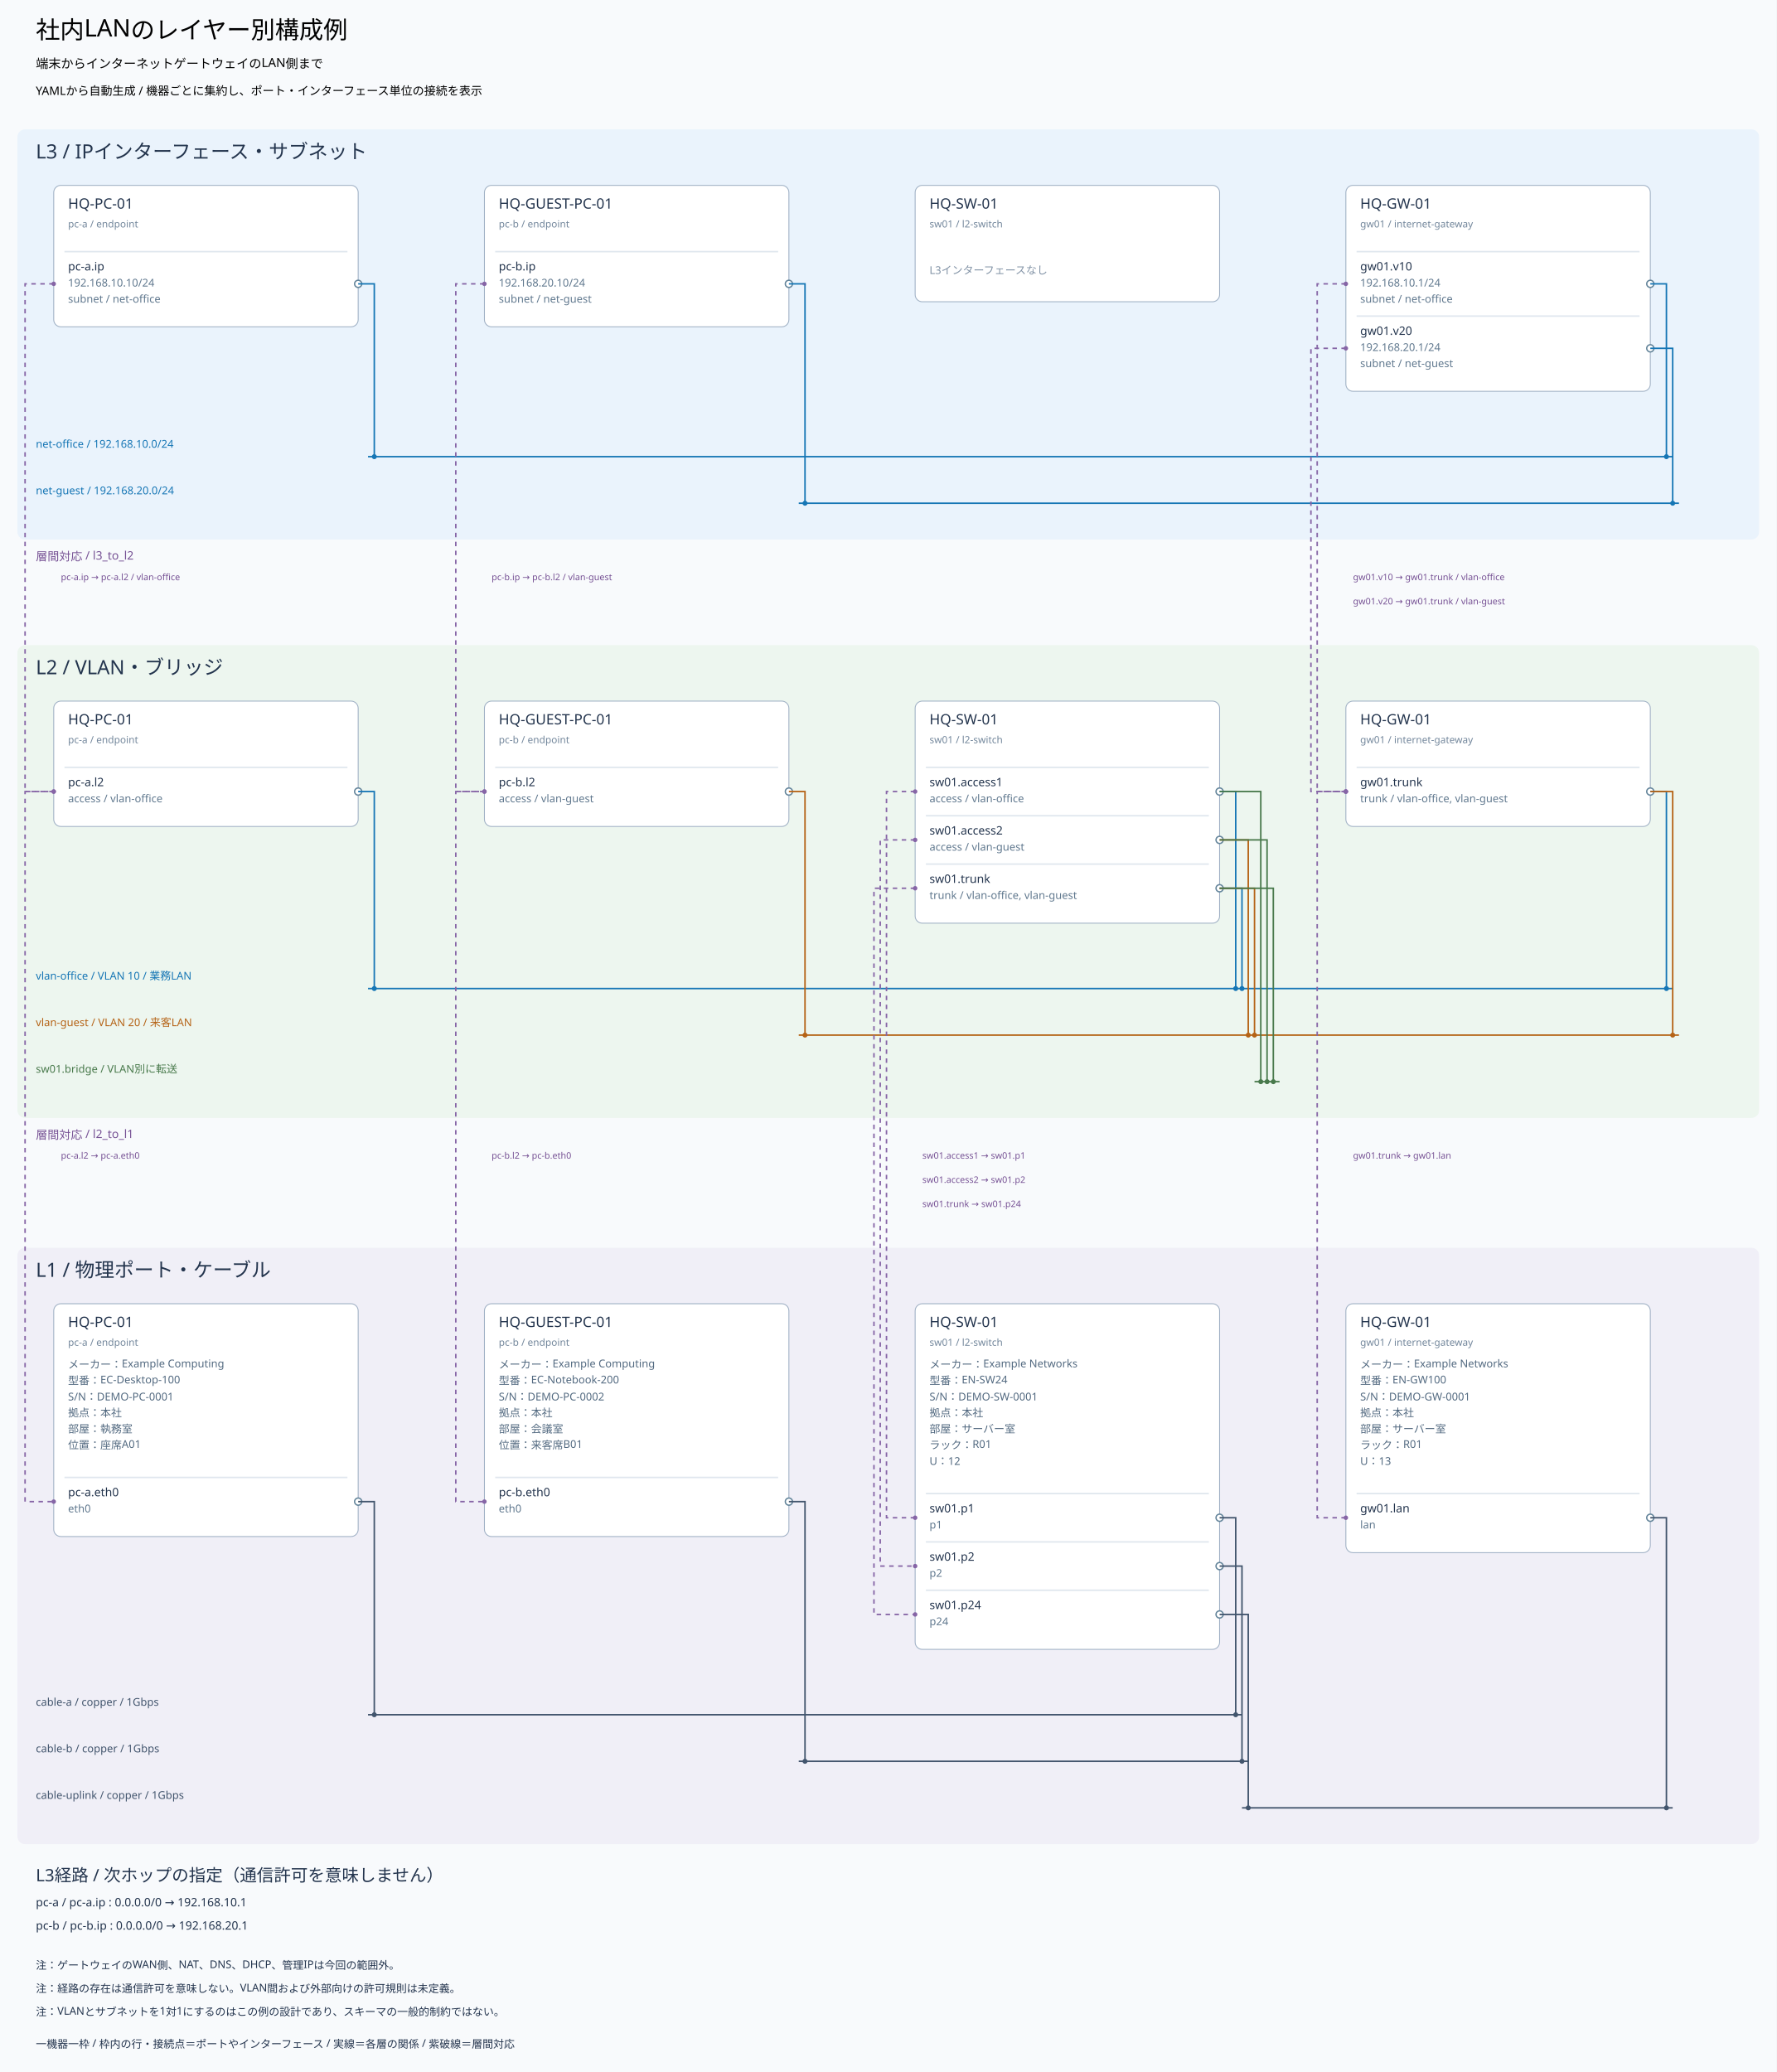
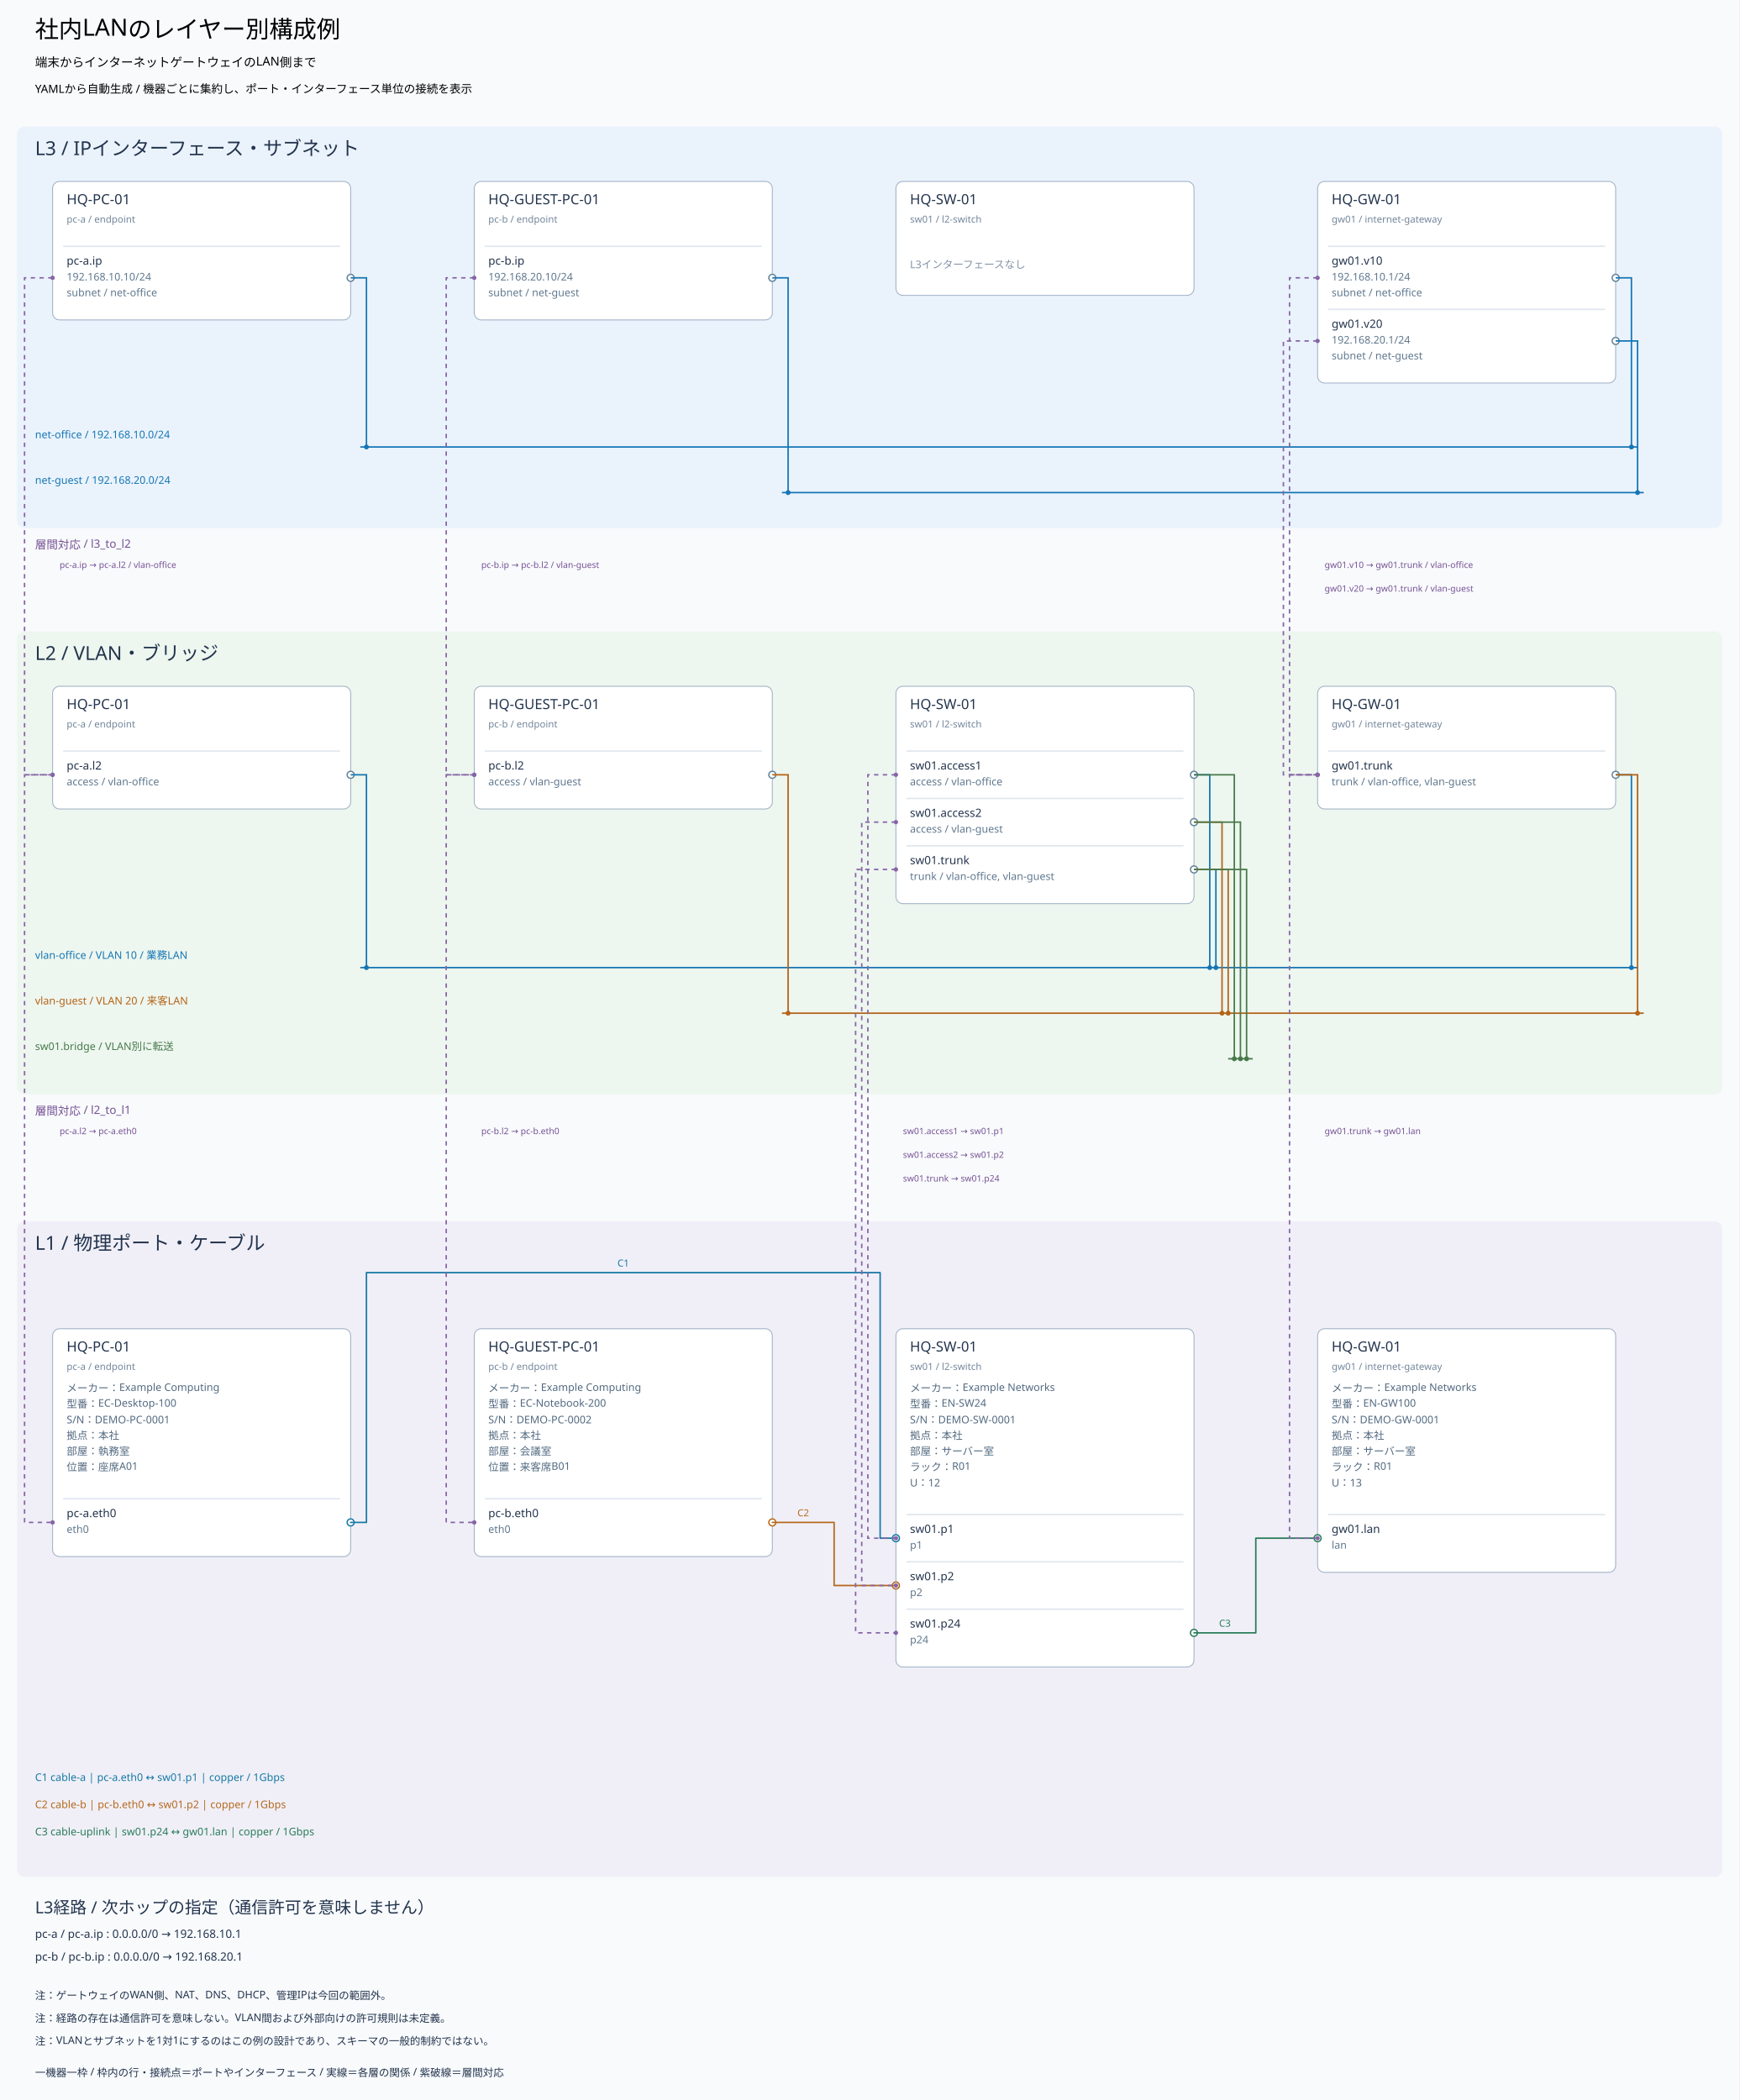
- <svg xmlns="http://www.w3.org/2000/svg" width="1984" height="2314" viewBox="0 0 1984 2314">
-   <style>text{font-family:"Yu Gothic",Meiryo,sans-serif}</style>
+ <svg xmlns="http://www.w3.org/2000/svg" width="1984" height="2396" viewBox="0 0 1984 2396">
+   <style>text{font-family:"Yu Gothic",Meiryo,sans-serif}.physical-cable-group{cursor:crosshair;outline:none}.physical-cable-group:is(:hover,:focus) .physical-cable{stroke-width:3.5}svg:has(.physical-cable-group:is(:hover,:focus)) .physical-cable-group:not(:hover):not(:focus){opacity:.22}</style>
  <rect width="100%" height="100%" fill="#f8fafc" />
  <text x="40" y="43" font-family="Meiryo,sans-serif" font-size="27">社内LANのレイヤー別構成例</text>
  <text x="40" y="76" font-family="Meiryo,sans-serif" font-size="14">端末からインターネットゲートウェイのLAN側まで</text>
  <text x="40" y="106" font-family="Meiryo,sans-serif" font-size="13">YAMLから自動生成 / 機器ごとに集約し、ポート・インターフェース単位の接続を表示</text>
  <g data-layer="l3">
    <rect class="layer-panel" x="20" y="145" width="1944" height="457" rx="8" fill="#eaf3fc" stroke="#eaf3fc" />
    <text x="40" y="177" font-size="22" fill="#23344d">L3 / IPインターフェース・サブネット</text>
    <g class="device-card" data-device="pc-a" data-device-layer="l3" tabindex="0" role="button" aria-label="HQ-PC-01 / L3">
      <rect class="device-frame" x="60" y="207" width="340" height="158" rx="8" fill="white" stroke="#9fb0c4" />
      <text x="76" y="233" font-size="16" fill="#23344d">HQ-PC-01</text>
      <text x="76" y="254" font-size="11" fill="#72869b">pc-a / endpoint</text>
-       <g class="interface-row" data-element-id="pc-a.ip" data-owner="pc-a" data-anchor-y="317.0">
+       <g class="interface-row" data-element-id="pc-a.ip" data-owner="pc-a" data-anchor-y="317.0" data-anchor-x="400">
        <path class="row-separator" d="M72,281 L388,281" fill="none" stroke="#e0e7ee" stroke-width="1.7" />
        <text x="76" y="302" font-size="13" fill="#23344d">pc-a.ip</text>
        <text x="76" y="320" font-size="12" fill="#60788e">192.168.10.10/24</text>
        <text x="76" y="338" font-size="12" fill="#60788e">subnet / net-office</text>
        <circle class="interface-anchor" data-port-id="pc-a.ip" cx="400" cy="317.0" r="4" fill="white" stroke="#63849a" stroke-width="1.5" />
      </g>
    </g>
    <g class="device-card" data-device="pc-b" data-device-layer="l3" tabindex="0" role="button" aria-label="HQ-GUEST-PC-01 / L3">
      <rect class="device-frame" x="541" y="207" width="340" height="158" rx="8" fill="white" stroke="#9fb0c4" />
      <text x="557" y="233" font-size="16" fill="#23344d">HQ-GUEST-PC-01</text>
      <text x="557" y="254" font-size="11" fill="#72869b">pc-b / endpoint</text>
-       <g class="interface-row" data-element-id="pc-b.ip" data-owner="pc-b" data-anchor-y="317.0">
+       <g class="interface-row" data-element-id="pc-b.ip" data-owner="pc-b" data-anchor-y="317.0" data-anchor-x="881">
        <path class="row-separator" d="M553,281 L869,281" fill="none" stroke="#e0e7ee" stroke-width="1.7" />
        <text x="557" y="302" font-size="13" fill="#23344d">pc-b.ip</text>
        <text x="557" y="320" font-size="12" fill="#60788e">192.168.20.10/24</text>
        <text x="557" y="338" font-size="12" fill="#60788e">subnet / net-guest</text>
        <circle class="interface-anchor" data-port-id="pc-b.ip" cx="881" cy="317.0" r="4" fill="white" stroke="#63849a" stroke-width="1.5" />
      </g>
    </g>
    <g class="device-card" data-device="sw01" data-device-layer="l3" tabindex="0" role="button" aria-label="HQ-SW-01 / L3">
      <rect class="device-frame" x="1022" y="207" width="340" height="130" rx="8" fill="white" stroke="#9fb0c4" />
      <text x="1038" y="233" font-size="16" fill="#23344d">HQ-SW-01</text>
      <text x="1038" y="254" font-size="11" fill="#72869b">sw01 / l2-switch</text>
      <text x="1038" y="306" font-size="12" fill="#8192a5">L3インターフェースなし</text>
    </g>
    <g class="device-card" data-device="gw01" data-device-layer="l3" tabindex="0" role="button" aria-label="HQ-GW-01 / L3">
      <rect class="device-frame" x="1503" y="207" width="340" height="230" rx="8" fill="white" stroke="#9fb0c4" />
      <text x="1519" y="233" font-size="16" fill="#23344d">HQ-GW-01</text>
      <text x="1519" y="254" font-size="11" fill="#72869b">gw01 / internet-gateway</text>
-       <g class="interface-row" data-element-id="gw01.v10" data-owner="gw01" data-anchor-y="317.0">
+       <g class="interface-row" data-element-id="gw01.v10" data-owner="gw01" data-anchor-y="317.0" data-anchor-x="1843">
        <path class="row-separator" d="M1515,281 L1831,281" fill="none" stroke="#e0e7ee" stroke-width="1.7" />
        <text x="1519" y="302" font-size="13" fill="#23344d">gw01.v10</text>
        <text x="1519" y="320" font-size="12" fill="#60788e">192.168.10.1/24</text>
        <text x="1519" y="338" font-size="12" fill="#60788e">subnet / net-office</text>
        <circle class="interface-anchor" data-port-id="gw01.v10" cx="1843" cy="317.0" r="4" fill="white" stroke="#63849a" stroke-width="1.5" />
      </g>
-       <g class="interface-row" data-element-id="gw01.v20" data-owner="gw01" data-anchor-y="389.0">
+       <g class="interface-row" data-element-id="gw01.v20" data-owner="gw01" data-anchor-y="389.0" data-anchor-x="1843">
        <path class="row-separator" d="M1515,353 L1831,353" fill="none" stroke="#e0e7ee" stroke-width="1.7" />
        <text x="1519" y="374" font-size="13" fill="#23344d">gw01.v20</text>
        <text x="1519" y="392" font-size="12" fill="#60788e">192.168.20.1/24</text>
        <text x="1519" y="410" font-size="12" fill="#60788e">subnet / net-guest</text>
        <circle class="interface-anchor" data-port-id="gw01.v20" cx="1843" cy="389.0" r="4" fill="white" stroke="#63849a" stroke-width="1.5" />
      </g>
    </g>
    <path class="relation-branch" d="M400,317.0 L418,317.0 L418,510" fill="none" stroke="#1676b5" stroke-width="1.7" data-endpoint="pc-a.ip" />
    <circle cx="418" cy="510" r="2.8" fill="#1676b5" />
    <path class="relation-branch" d="M1843,317.0 L1861,317.0 L1861,510" fill="none" stroke="#1676b5" stroke-width="1.7" data-endpoint="gw01.v10" />
    <circle cx="1861" cy="510" r="2.8" fill="#1676b5" />
    <path class="relation-bus" d="M411,510 L1868,510" fill="none" stroke="#1676b5" stroke-width="1.7" />
    <text x="40" y="500" font-size="12" fill="#1676b5">net-office / 192.168.10.0/24</text>
    <path class="relation-branch" d="M881,317.0 L899,317.0 L899,562" fill="none" stroke="#1676b5" stroke-width="1.7" data-endpoint="pc-b.ip" />
    <circle cx="899" cy="562" r="2.8" fill="#1676b5" />
    <path class="relation-branch" d="M1843,389.0 L1868,389.0 L1868,562" fill="none" stroke="#1676b5" stroke-width="1.7" data-endpoint="gw01.v20" />
    <circle cx="1868" cy="562" r="2.8" fill="#1676b5" />
    <path class="relation-bus" d="M892,562 L1875,562" fill="none" stroke="#1676b5" stroke-width="1.7" />
    <text x="40" y="552" font-size="12" fill="#1676b5">net-guest / 192.168.20.0/24</text>
  </g>
  <g data-layer="l2">
    <rect class="layer-panel" x="20" y="721" width="1944" height="527" rx="8" fill="#edf6ef" stroke="#edf6ef" />
    <text x="40" y="753" font-size="22" fill="#23344d">L2 / VLAN・ブリッジ</text>
    <g class="device-card" data-device="pc-a" data-device-layer="l2" tabindex="0" role="button" aria-label="HQ-PC-01 / L2">
      <rect class="device-frame" x="60" y="783" width="340" height="140" rx="8" fill="white" stroke="#9fb0c4" />
      <text x="76" y="809" font-size="16" fill="#23344d">HQ-PC-01</text>
      <text x="76" y="830" font-size="11" fill="#72869b">pc-a / endpoint</text>
-       <g class="interface-row" data-element-id="pc-a.l2" data-owner="pc-a" data-anchor-y="884.0">
+       <g class="interface-row" data-element-id="pc-a.l2" data-owner="pc-a" data-anchor-y="884.0" data-anchor-x="400">
        <path class="row-separator" d="M72,857 L388,857" fill="none" stroke="#e0e7ee" stroke-width="1.7" />
        <text x="76" y="878" font-size="13" fill="#23344d">pc-a.l2</text>
        <text x="76" y="896" font-size="12" fill="#60788e">access / vlan-office</text>
        <circle class="interface-anchor" data-port-id="pc-a.l2" cx="400" cy="884.0" r="4" fill="white" stroke="#63849a" stroke-width="1.5" />
      </g>
    </g>
    <g class="device-card" data-device="pc-b" data-device-layer="l2" tabindex="0" role="button" aria-label="HQ-GUEST-PC-01 / L2">
      <rect class="device-frame" x="541" y="783" width="340" height="140" rx="8" fill="white" stroke="#9fb0c4" />
      <text x="557" y="809" font-size="16" fill="#23344d">HQ-GUEST-PC-01</text>
      <text x="557" y="830" font-size="11" fill="#72869b">pc-b / endpoint</text>
-       <g class="interface-row" data-element-id="pc-b.l2" data-owner="pc-b" data-anchor-y="884.0">
+       <g class="interface-row" data-element-id="pc-b.l2" data-owner="pc-b" data-anchor-y="884.0" data-anchor-x="881">
        <path class="row-separator" d="M553,857 L869,857" fill="none" stroke="#e0e7ee" stroke-width="1.7" />
        <text x="557" y="878" font-size="13" fill="#23344d">pc-b.l2</text>
        <text x="557" y="896" font-size="12" fill="#60788e">access / vlan-guest</text>
        <circle class="interface-anchor" data-port-id="pc-b.l2" cx="881" cy="884.0" r="4" fill="white" stroke="#63849a" stroke-width="1.5" />
      </g>
    </g>
    <g class="device-card" data-device="sw01" data-device-layer="l2" tabindex="0" role="button" aria-label="HQ-SW-01 / L2">
      <rect class="device-frame" x="1022" y="783" width="340" height="248" rx="8" fill="white" stroke="#9fb0c4" />
      <text x="1038" y="809" font-size="16" fill="#23344d">HQ-SW-01</text>
      <text x="1038" y="830" font-size="11" fill="#72869b">sw01 / l2-switch</text>
-       <g class="interface-row" data-element-id="sw01.access1" data-owner="sw01" data-anchor-y="884.0">
+       <g class="interface-row" data-element-id="sw01.access1" data-owner="sw01" data-anchor-y="884.0" data-anchor-x="1362">
        <path class="row-separator" d="M1034,857 L1350,857" fill="none" stroke="#e0e7ee" stroke-width="1.7" />
        <text x="1038" y="878" font-size="13" fill="#23344d">sw01.access1</text>
        <text x="1038" y="896" font-size="12" fill="#60788e">access / vlan-office</text>
        <circle class="interface-anchor" data-port-id="sw01.access1" cx="1362" cy="884.0" r="4" fill="white" stroke="#63849a" stroke-width="1.5" />
      </g>
-       <g class="interface-row" data-element-id="sw01.access2" data-owner="sw01" data-anchor-y="938.0">
+       <g class="interface-row" data-element-id="sw01.access2" data-owner="sw01" data-anchor-y="938.0" data-anchor-x="1362">
        <path class="row-separator" d="M1034,911 L1350,911" fill="none" stroke="#e0e7ee" stroke-width="1.7" />
        <text x="1038" y="932" font-size="13" fill="#23344d">sw01.access2</text>
        <text x="1038" y="950" font-size="12" fill="#60788e">access / vlan-guest</text>
        <circle class="interface-anchor" data-port-id="sw01.access2" cx="1362" cy="938.0" r="4" fill="white" stroke="#63849a" stroke-width="1.5" />
      </g>
-       <g class="interface-row" data-element-id="sw01.trunk" data-owner="sw01" data-anchor-y="992.0">
+       <g class="interface-row" data-element-id="sw01.trunk" data-owner="sw01" data-anchor-y="992.0" data-anchor-x="1362">
        <path class="row-separator" d="M1034,965 L1350,965" fill="none" stroke="#e0e7ee" stroke-width="1.7" />
        <text x="1038" y="986" font-size="13" fill="#23344d">sw01.trunk</text>
        <text x="1038" y="1004" font-size="12" fill="#60788e">trunk / vlan-office, vlan-guest</text>
        <circle class="interface-anchor" data-port-id="sw01.trunk" cx="1362" cy="992.0" r="4" fill="white" stroke="#63849a" stroke-width="1.5" />
      </g>
    </g>
    <g class="device-card" data-device="gw01" data-device-layer="l2" tabindex="0" role="button" aria-label="HQ-GW-01 / L2">
      <rect class="device-frame" x="1503" y="783" width="340" height="140" rx="8" fill="white" stroke="#9fb0c4" />
      <text x="1519" y="809" font-size="16" fill="#23344d">HQ-GW-01</text>
      <text x="1519" y="830" font-size="11" fill="#72869b">gw01 / internet-gateway</text>
-       <g class="interface-row" data-element-id="gw01.trunk" data-owner="gw01" data-anchor-y="884.0">
+       <g class="interface-row" data-element-id="gw01.trunk" data-owner="gw01" data-anchor-y="884.0" data-anchor-x="1843">
        <path class="row-separator" d="M1515,857 L1831,857" fill="none" stroke="#e0e7ee" stroke-width="1.7" />
        <text x="1519" y="878" font-size="13" fill="#23344d">gw01.trunk</text>
        <text x="1519" y="896" font-size="12" fill="#60788e">trunk / vlan-office, vlan-guest</text>
        <circle class="interface-anchor" data-port-id="gw01.trunk" cx="1843" cy="884.0" r="4" fill="white" stroke="#63849a" stroke-width="1.5" />
      </g>
    </g>
    <path class="relation-branch" d="M400,884.0 L418,884.0 L418,1104" fill="none" stroke="#1676b5" stroke-width="1.7" data-endpoint="pc-a.l2" />
    <circle cx="418" cy="1104" r="2.8" fill="#1676b5" />
    <path class="relation-branch" d="M1362,884.0 L1380,884.0 L1380,1104" fill="none" stroke="#1676b5" stroke-width="1.7" data-endpoint="sw01.access1" />
    <circle cx="1380" cy="1104" r="2.8" fill="#1676b5" />
    <path class="relation-branch" d="M1362,992.0 L1387,992.0 L1387,1104" fill="none" stroke="#1676b5" stroke-width="1.7" data-endpoint="sw01.trunk" />
    <circle cx="1387" cy="1104" r="2.8" fill="#1676b5" />
    <path class="relation-branch" d="M1843,884.0 L1861,884.0 L1861,1104" fill="none" stroke="#1676b5" stroke-width="1.7" data-endpoint="gw01.trunk" />
    <circle cx="1861" cy="1104" r="2.8" fill="#1676b5" />
    <path class="relation-bus" d="M411,1104 L1868,1104" fill="none" stroke="#1676b5" stroke-width="1.7" />
    <text x="40" y="1094" font-size="12" fill="#1676b5">vlan-office / VLAN 10 / 業務LAN</text>
    <path class="relation-branch" d="M881,884.0 L899,884.0 L899,1156" fill="none" stroke="#b56316" stroke-width="1.7" data-endpoint="pc-b.l2" />
    <circle cx="899" cy="1156" r="2.8" fill="#b56316" />
    <path class="relation-branch" d="M1362,938.0 L1394,938.0 L1394,1156" fill="none" stroke="#b56316" stroke-width="1.7" data-endpoint="sw01.access2" />
    <circle cx="1394" cy="1156" r="2.8" fill="#b56316" />
    <path class="relation-branch" d="M1362,992.0 L1401,992.0 L1401,1156" fill="none" stroke="#b56316" stroke-width="1.7" data-endpoint="sw01.trunk" />
    <circle cx="1401" cy="1156" r="2.8" fill="#b56316" />
    <path class="relation-branch" d="M1843,884.0 L1868,884.0 L1868,1156" fill="none" stroke="#b56316" stroke-width="1.7" data-endpoint="gw01.trunk" />
    <circle cx="1868" cy="1156" r="2.8" fill="#b56316" />
    <path class="relation-bus" d="M892,1156 L1875,1156" fill="none" stroke="#b56316" stroke-width="1.7" />
    <text x="40" y="1146" font-size="12" fill="#b56316">vlan-guest / VLAN 20 / 来客LAN</text>
    <path class="relation-branch" d="M1362,884.0 L1408,884.0 L1408,1208" fill="none" stroke="#48794b" stroke-width="1.7" data-endpoint="sw01.access1" />
    <circle cx="1408" cy="1208" r="2.8" fill="#48794b" />
    <path class="relation-branch" d="M1362,938.0 L1415,938.0 L1415,1208" fill="none" stroke="#48794b" stroke-width="1.7" data-endpoint="sw01.access2" />
    <circle cx="1415" cy="1208" r="2.8" fill="#48794b" />
    <path class="relation-branch" d="M1362,992.0 L1422,992.0 L1422,1208" fill="none" stroke="#48794b" stroke-width="1.7" data-endpoint="sw01.trunk" />
    <circle cx="1422" cy="1208" r="2.8" fill="#48794b" />
    <path class="relation-bus" d="M1401,1208 L1429,1208" fill="none" stroke="#48794b" stroke-width="1.7" />
    <text x="40" y="1198" font-size="12" fill="#48794b">sw01.bridge / VLAN別に転送</text>
  </g>
  <g data-layer="l1">
-     <rect class="layer-panel" x="20" y="1394" width="1944" height="665" rx="8" fill="#f0eff7" stroke="#f0eff7" />
+     <rect class="layer-panel" x="20" y="1394" width="1944" height="747" rx="8" fill="#f0eff7" stroke="#f0eff7" />
    <text x="40" y="1426" font-size="22" fill="#23344d">L1 / 物理ポート・ケーブル</text>
    <g class="device-card" data-device="pc-a" data-device-layer="l1" tabindex="0" role="button" aria-label="HQ-PC-01 / L1">
-       <rect class="device-frame" x="60" y="1456" width="340" height="260" rx="8" fill="white" stroke="#9fb0c4" />
-       <text x="76" y="1482" font-size="16" fill="#23344d">HQ-PC-01</text>
-       <text x="76" y="1503" font-size="11" fill="#72869b">pc-a / endpoint</text>
-       <text x="76" y="1528" font-size="12" fill="#526980">メーカー：Example Computing</text>
-       <text x="76" y="1546" font-size="12" fill="#526980">型番：EC-Desktop-100</text>
-       <text x="76" y="1564" font-size="12" fill="#526980">S/N：DEMO-PC-0001</text>
-       <text x="76" y="1582" font-size="12" fill="#526980">拠点：本社</text>
-       <text x="76" y="1600" font-size="12" fill="#526980">部屋：執務室</text>
-       <text x="76" y="1618" font-size="12" fill="#526980">位置：座席A01</text>
-       <g class="interface-row" data-element-id="pc-a.eth0" data-owner="pc-a" data-anchor-y="1677.0">
-         <path class="row-separator" d="M72,1650 L388,1650" fill="none" stroke="#e0e7ee" stroke-width="1.7" />
-         <text x="76" y="1671" font-size="13" fill="#23344d">pc-a.eth0</text>
-         <text x="76" y="1689" font-size="12" fill="#60788e">eth0</text>
-         <circle class="interface-anchor" data-port-id="pc-a.eth0" cx="400" cy="1677.0" r="4" fill="white" stroke="#63849a" stroke-width="1.5" />
+       <rect class="device-frame" x="60" y="1516" width="340" height="260" rx="8" fill="white" stroke="#9fb0c4" />
+       <text x="76" y="1542" font-size="16" fill="#23344d">HQ-PC-01</text>
+       <text x="76" y="1563" font-size="11" fill="#72869b">pc-a / endpoint</text>
+       <text x="76" y="1588" font-size="12" fill="#526980">メーカー：Example Computing</text>
+       <text x="76" y="1606" font-size="12" fill="#526980">型番：EC-Desktop-100</text>
+       <text x="76" y="1624" font-size="12" fill="#526980">S/N：DEMO-PC-0001</text>
+       <text x="76" y="1642" font-size="12" fill="#526980">拠点：本社</text>
+       <text x="76" y="1660" font-size="12" fill="#526980">部屋：執務室</text>
+       <text x="76" y="1678" font-size="12" fill="#526980">位置：座席A01</text>
+       <g class="interface-row" data-element-id="pc-a.eth0" data-owner="pc-a" data-anchor-y="1737.0" data-anchor-x="400">
+         <path class="row-separator" d="M72,1710 L388,1710" fill="none" stroke="#e0e7ee" stroke-width="1.7" />
+         <text x="76" y="1731" font-size="13" fill="#23344d">pc-a.eth0</text>
+         <text x="76" y="1749" font-size="12" fill="#60788e">eth0</text>
+         <circle class="interface-anchor" data-port-id="pc-a.eth0" cx="400" cy="1737.0" r="4" fill="white" stroke="#1779a5" stroke-width="1.5" />
      </g>
    </g>
    <g class="device-card" data-device="pc-b" data-device-layer="l1" tabindex="0" role="button" aria-label="HQ-GUEST-PC-01 / L1">
-       <rect class="device-frame" x="541" y="1456" width="340" height="260" rx="8" fill="white" stroke="#9fb0c4" />
-       <text x="557" y="1482" font-size="16" fill="#23344d">HQ-GUEST-PC-01</text>
-       <text x="557" y="1503" font-size="11" fill="#72869b">pc-b / endpoint</text>
-       <text x="557" y="1528" font-size="12" fill="#526980">メーカー：Example Computing</text>
-       <text x="557" y="1546" font-size="12" fill="#526980">型番：EC-Notebook-200</text>
-       <text x="557" y="1564" font-size="12" fill="#526980">S/N：DEMO-PC-0002</text>
-       <text x="557" y="1582" font-size="12" fill="#526980">拠点：本社</text>
-       <text x="557" y="1600" font-size="12" fill="#526980">部屋：会議室</text>
-       <text x="557" y="1618" font-size="12" fill="#526980">位置：来客席B01</text>
-       <g class="interface-row" data-element-id="pc-b.eth0" data-owner="pc-b" data-anchor-y="1677.0">
-         <path class="row-separator" d="M553,1650 L869,1650" fill="none" stroke="#e0e7ee" stroke-width="1.7" />
-         <text x="557" y="1671" font-size="13" fill="#23344d">pc-b.eth0</text>
-         <text x="557" y="1689" font-size="12" fill="#60788e">eth0</text>
-         <circle class="interface-anchor" data-port-id="pc-b.eth0" cx="881" cy="1677.0" r="4" fill="white" stroke="#63849a" stroke-width="1.5" />
+       <rect class="device-frame" x="541" y="1516" width="340" height="260" rx="8" fill="white" stroke="#9fb0c4" />
+       <text x="557" y="1542" font-size="16" fill="#23344d">HQ-GUEST-PC-01</text>
+       <text x="557" y="1563" font-size="11" fill="#72869b">pc-b / endpoint</text>
+       <text x="557" y="1588" font-size="12" fill="#526980">メーカー：Example Computing</text>
+       <text x="557" y="1606" font-size="12" fill="#526980">型番：EC-Notebook-200</text>
+       <text x="557" y="1624" font-size="12" fill="#526980">S/N：DEMO-PC-0002</text>
+       <text x="557" y="1642" font-size="12" fill="#526980">拠点：本社</text>
+       <text x="557" y="1660" font-size="12" fill="#526980">部屋：会議室</text>
+       <text x="557" y="1678" font-size="12" fill="#526980">位置：来客席B01</text>
+       <g class="interface-row" data-element-id="pc-b.eth0" data-owner="pc-b" data-anchor-y="1737.0" data-anchor-x="881">
+         <path class="row-separator" d="M553,1710 L869,1710" fill="none" stroke="#e0e7ee" stroke-width="1.7" />
+         <text x="557" y="1731" font-size="13" fill="#23344d">pc-b.eth0</text>
+         <text x="557" y="1749" font-size="12" fill="#60788e">eth0</text>
+         <circle class="interface-anchor" data-port-id="pc-b.eth0" cx="881" cy="1737.0" r="4" fill="white" stroke="#b5681c" stroke-width="1.5" />
      </g>
    </g>
    <g class="device-card" data-device="sw01" data-device-layer="l1" tabindex="0" role="button" aria-label="HQ-SW-01 / L1">
-       <rect class="device-frame" x="1022" y="1456" width="340" height="386" rx="8" fill="white" stroke="#9fb0c4" />
-       <text x="1038" y="1482" font-size="16" fill="#23344d">HQ-SW-01</text>
-       <text x="1038" y="1503" font-size="11" fill="#72869b">sw01 / l2-switch</text>
-       <text x="1038" y="1528" font-size="12" fill="#526980">メーカー：Example Networks</text>
-       <text x="1038" y="1546" font-size="12" fill="#526980">型番：EN-SW24</text>
-       <text x="1038" y="1564" font-size="12" fill="#526980">S/N：DEMO-SW-0001</text>
-       <text x="1038" y="1582" font-size="12" fill="#526980">拠点：本社</text>
-       <text x="1038" y="1600" font-size="12" fill="#526980">部屋：サーバー室</text>
-       <text x="1038" y="1618" font-size="12" fill="#526980">ラック：R01</text>
-       <text x="1038" y="1636" font-size="12" fill="#526980">U：12</text>
-       <g class="interface-row" data-element-id="sw01.p1" data-owner="sw01" data-anchor-y="1695.0">
-         <path class="row-separator" d="M1034,1668 L1350,1668" fill="none" stroke="#e0e7ee" stroke-width="1.7" />
-         <text x="1038" y="1689" font-size="13" fill="#23344d">sw01.p1</text>
-         <text x="1038" y="1707" font-size="12" fill="#60788e">p1</text>
-         <circle class="interface-anchor" data-port-id="sw01.p1" cx="1362" cy="1695.0" r="4" fill="white" stroke="#63849a" stroke-width="1.5" />
-       </g>
-       <g class="interface-row" data-element-id="sw01.p2" data-owner="sw01" data-anchor-y="1749.0">
-         <path class="row-separator" d="M1034,1722 L1350,1722" fill="none" stroke="#e0e7ee" stroke-width="1.7" />
-         <text x="1038" y="1743" font-size="13" fill="#23344d">sw01.p2</text>
-         <text x="1038" y="1761" font-size="12" fill="#60788e">p2</text>
-         <circle class="interface-anchor" data-port-id="sw01.p2" cx="1362" cy="1749.0" r="4" fill="white" stroke="#63849a" stroke-width="1.5" />
-       </g>
-       <g class="interface-row" data-element-id="sw01.p24" data-owner="sw01" data-anchor-y="1803.0">
-         <path class="row-separator" d="M1034,1776 L1350,1776" fill="none" stroke="#e0e7ee" stroke-width="1.7" />
-         <text x="1038" y="1797" font-size="13" fill="#23344d">sw01.p24</text>
-         <text x="1038" y="1815" font-size="12" fill="#60788e">p24</text>
-         <circle class="interface-anchor" data-port-id="sw01.p24" cx="1362" cy="1803.0" r="4" fill="white" stroke="#63849a" stroke-width="1.5" />
+       <rect class="device-frame" x="1022" y="1516" width="340" height="386" rx="8" fill="white" stroke="#9fb0c4" />
+       <text x="1038" y="1542" font-size="16" fill="#23344d">HQ-SW-01</text>
+       <text x="1038" y="1563" font-size="11" fill="#72869b">sw01 / l2-switch</text>
+       <text x="1038" y="1588" font-size="12" fill="#526980">メーカー：Example Networks</text>
+       <text x="1038" y="1606" font-size="12" fill="#526980">型番：EN-SW24</text>
+       <text x="1038" y="1624" font-size="12" fill="#526980">S/N：DEMO-SW-0001</text>
+       <text x="1038" y="1642" font-size="12" fill="#526980">拠点：本社</text>
+       <text x="1038" y="1660" font-size="12" fill="#526980">部屋：サーバー室</text>
+       <text x="1038" y="1678" font-size="12" fill="#526980">ラック：R01</text>
+       <text x="1038" y="1696" font-size="12" fill="#526980">U：12</text>
+       <g class="interface-row" data-element-id="sw01.p1" data-owner="sw01" data-anchor-y="1755.0" data-anchor-x="1022">
+         <path class="row-separator" d="M1034,1728 L1350,1728" fill="none" stroke="#e0e7ee" stroke-width="1.7" />
+         <text x="1038" y="1749" font-size="13" fill="#23344d">sw01.p1</text>
+         <text x="1038" y="1767" font-size="12" fill="#60788e">p1</text>
+         <circle class="interface-anchor" data-port-id="sw01.p1" cx="1022" cy="1755.0" r="4" fill="white" stroke="#1779a5" stroke-width="1.5" />
+       </g>
+       <g class="interface-row" data-element-id="sw01.p2" data-owner="sw01" data-anchor-y="1809.0" data-anchor-x="1022">
+         <path class="row-separator" d="M1034,1782 L1350,1782" fill="none" stroke="#e0e7ee" stroke-width="1.7" />
+         <text x="1038" y="1803" font-size="13" fill="#23344d">sw01.p2</text>
+         <text x="1038" y="1821" font-size="12" fill="#60788e">p2</text>
+         <circle class="interface-anchor" data-port-id="sw01.p2" cx="1022" cy="1809.0" r="4" fill="white" stroke="#b5681c" stroke-width="1.5" />
+       </g>
+       <g class="interface-row" data-element-id="sw01.p24" data-owner="sw01" data-anchor-y="1863.0" data-anchor-x="1362">
+         <path class="row-separator" d="M1034,1836 L1350,1836" fill="none" stroke="#e0e7ee" stroke-width="1.7" />
+         <text x="1038" y="1857" font-size="13" fill="#23344d">sw01.p24</text>
+         <text x="1038" y="1875" font-size="12" fill="#60788e">p24</text>
+         <circle class="interface-anchor" data-port-id="sw01.p24" cx="1362" cy="1863.0" r="4" fill="white" stroke="#287c58" stroke-width="1.5" />
      </g>
    </g>
    <g class="device-card" data-device="gw01" data-device-layer="l1" tabindex="0" role="button" aria-label="HQ-GW-01 / L1">
-       <rect class="device-frame" x="1503" y="1456" width="340" height="278" rx="8" fill="white" stroke="#9fb0c4" />
-       <text x="1519" y="1482" font-size="16" fill="#23344d">HQ-GW-01</text>
-       <text x="1519" y="1503" font-size="11" fill="#72869b">gw01 / internet-gateway</text>
-       <text x="1519" y="1528" font-size="12" fill="#526980">メーカー：Example Networks</text>
-       <text x="1519" y="1546" font-size="12" fill="#526980">型番：EN-GW100</text>
-       <text x="1519" y="1564" font-size="12" fill="#526980">S/N：DEMO-GW-0001</text>
-       <text x="1519" y="1582" font-size="12" fill="#526980">拠点：本社</text>
-       <text x="1519" y="1600" font-size="12" fill="#526980">部屋：サーバー室</text>
-       <text x="1519" y="1618" font-size="12" fill="#526980">ラック：R01</text>
-       <text x="1519" y="1636" font-size="12" fill="#526980">U：13</text>
-       <g class="interface-row" data-element-id="gw01.lan" data-owner="gw01" data-anchor-y="1695.0">
-         <path class="row-separator" d="M1515,1668 L1831,1668" fill="none" stroke="#e0e7ee" stroke-width="1.7" />
-         <text x="1519" y="1689" font-size="13" fill="#23344d">gw01.lan</text>
-         <text x="1519" y="1707" font-size="12" fill="#60788e">lan</text>
-         <circle class="interface-anchor" data-port-id="gw01.lan" cx="1843" cy="1695.0" r="4" fill="white" stroke="#63849a" stroke-width="1.5" />
-       </g>
-     </g>
-     <path class="relation-branch" d="M400,1677.0 L418,1677.0 L418,1915" fill="none" stroke="#42556d" stroke-width="1.7" data-endpoint="pc-a.eth0" />
-     <circle cx="418" cy="1915" r="2.8" fill="#42556d" />
-     <path class="relation-branch" d="M1362,1695.0 L1380,1695.0 L1380,1915" fill="none" stroke="#42556d" stroke-width="1.7" data-endpoint="sw01.p1" />
-     <circle cx="1380" cy="1915" r="2.8" fill="#42556d" />
-     <path class="relation-bus" d="M411,1915 L1387,1915" fill="none" stroke="#42556d" stroke-width="1.7" />
-     <text x="40" y="1905" font-size="12" fill="#42556d">cable-a / copper / 1Gbps</text>
-     <path class="relation-branch" d="M881,1677.0 L899,1677.0 L899,1967" fill="none" stroke="#42556d" stroke-width="1.7" data-endpoint="pc-b.eth0" />
-     <circle cx="899" cy="1967" r="2.8" fill="#42556d" />
-     <path class="relation-branch" d="M1362,1749.0 L1387,1749.0 L1387,1967" fill="none" stroke="#42556d" stroke-width="1.7" data-endpoint="sw01.p2" />
-     <circle cx="1387" cy="1967" r="2.8" fill="#42556d" />
-     <path class="relation-bus" d="M892,1967 L1394,1967" fill="none" stroke="#42556d" stroke-width="1.7" />
-     <text x="40" y="1957" font-size="12" fill="#42556d">cable-b / copper / 1Gbps</text>
-     <path class="relation-branch" d="M1362,1803.0 L1394,1803.0 L1394,2019" fill="none" stroke="#42556d" stroke-width="1.7" data-endpoint="sw01.p24" />
-     <circle cx="1394" cy="2019" r="2.8" fill="#42556d" />
-     <path class="relation-branch" d="M1843,1695.0 L1861,1695.0 L1861,2019" fill="none" stroke="#42556d" stroke-width="1.7" data-endpoint="gw01.lan" />
-     <circle cx="1861" cy="2019" r="2.8" fill="#42556d" />
-     <path class="relation-bus" d="M1387,2019 L1868,2019" fill="none" stroke="#42556d" stroke-width="1.7" />
-     <text x="40" y="2009" font-size="12" fill="#42556d">cable-uplink / copper / 1Gbps</text>
+       <rect class="device-frame" x="1503" y="1516" width="340" height="278" rx="8" fill="white" stroke="#9fb0c4" />
+       <text x="1519" y="1542" font-size="16" fill="#23344d">HQ-GW-01</text>
+       <text x="1519" y="1563" font-size="11" fill="#72869b">gw01 / internet-gateway</text>
+       <text x="1519" y="1588" font-size="12" fill="#526980">メーカー：Example Networks</text>
+       <text x="1519" y="1606" font-size="12" fill="#526980">型番：EN-GW100</text>
+       <text x="1519" y="1624" font-size="12" fill="#526980">S/N：DEMO-GW-0001</text>
+       <text x="1519" y="1642" font-size="12" fill="#526980">拠点：本社</text>
+       <text x="1519" y="1660" font-size="12" fill="#526980">部屋：サーバー室</text>
+       <text x="1519" y="1678" font-size="12" fill="#526980">ラック：R01</text>
+       <text x="1519" y="1696" font-size="12" fill="#526980">U：13</text>
+       <g class="interface-row" data-element-id="gw01.lan" data-owner="gw01" data-anchor-y="1755.0" data-anchor-x="1503">
+         <path class="row-separator" d="M1515,1728 L1831,1728" fill="none" stroke="#e0e7ee" stroke-width="1.7" />
+         <text x="1519" y="1749" font-size="13" fill="#23344d">gw01.lan</text>
+         <text x="1519" y="1767" font-size="12" fill="#60788e">lan</text>
+         <circle class="interface-anchor" data-port-id="gw01.lan" cx="1503" cy="1755.0" r="4" fill="white" stroke="#287c58" stroke-width="1.5" />
+       </g>
+     </g>
+     <g class="physical-cable-group" data-cable-id="cable-a" tabindex="0" role="img" aria-label="cable-a / pc-a.eth0 ↔ sw01.p1 / copper / 1Gbps">
+       <path class="physical-cable" d="M400,1737.0 L418,1737.0 L418,1452 L1004,1452 L1004,1755.0 L1022,1755.0" fill="none" stroke="#1779a5" stroke-width="1.7" data-from="pc-a.eth0" data-to="sw01.p1" stroke-linecap="round" stroke-linejoin="round" />
+       <text class="cable-number" x="711.0" y="1445" text-anchor="middle" font-size="11" fill="#1779a5" paint-order="stroke" stroke="#f0eff7" stroke-width="4">C1</text>
+       <text x="40" y="2032" font-size="12" fill="#1779a5">C1  cable-a  |  pc-a.eth0 ↔ sw01.p1  |  copper / 1Gbps</text>
+     </g>
+     <g class="physical-cable-group" data-cable-id="cable-b" tabindex="0" role="img" aria-label="cable-b / pc-b.eth0 ↔ sw01.p2 / copper / 1Gbps">
+       <path class="physical-cable" d="M881,1737.0 L951.5,1737.0 L951.5,1809.0 L1022,1809.0" fill="none" stroke="#b5681c" stroke-width="1.7" data-from="pc-b.eth0" data-to="sw01.p2" stroke-linecap="round" stroke-linejoin="round" />
+       <text class="cable-number" x="916.25" y="1730.0" text-anchor="middle" font-size="11" fill="#b5681c" paint-order="stroke" stroke="#f0eff7" stroke-width="4">C2</text>
+       <text x="40" y="2063" font-size="12" fill="#b5681c">C2  cable-b  |  pc-b.eth0 ↔ sw01.p2  |  copper / 1Gbps</text>
+     </g>
+     <g class="physical-cable-group" data-cable-id="cable-uplink" tabindex="0" role="img" aria-label="cable-uplink / sw01.p24 ↔ gw01.lan / copper / 1Gbps">
+       <path class="physical-cable" d="M1362,1863.0 L1432.5,1863.0 L1432.5,1755.0 L1503,1755.0" fill="none" stroke="#287c58" stroke-width="1.7" data-from="sw01.p24" data-to="gw01.lan" stroke-linecap="round" stroke-linejoin="round" />
+       <text class="cable-number" x="1397.25" y="1856.0" text-anchor="middle" font-size="11" fill="#287c58" paint-order="stroke" stroke="#f0eff7" stroke-width="4">C3</text>
+       <text x="40" y="2094" font-size="12" fill="#287c58">C3  cable-uplink  |  sw01.p24 ↔ gw01.lan  |  copper / 1Gbps</text>
+     </g>
  </g>
  <g data-binding="l3_to_l2">
    <text x="40" y="626" font-size="13" fill="#765194">層間対応 / l3_to_l2</text>
    <path class="binding-edge" d="M60,317.0 L28,317.0 L28,884.0 L60,884.0" fill="none" stroke="#8665a6" stroke-width="1.7" data-from="pc-a.ip" data-to="pc-a.l2" stroke-dasharray="5 5" />
    <circle cx="60" cy="317.0" r="2.5" fill="#8665a6" />
    <circle cx="60" cy="884.0" r="2.5" fill="#8665a6" />
    <text x="68" y="648" font-size="10" fill="#765194">pc-a.ip → pc-a.l2 / vlan-office</text>
    <path class="binding-edge" d="M541,317.0 L509,317.0 L509,884.0 L541,884.0" fill="none" stroke="#8665a6" stroke-width="1.7" data-from="pc-b.ip" data-to="pc-b.l2" stroke-dasharray="5 5" />
    <circle cx="541" cy="317.0" r="2.5" fill="#8665a6" />
    <circle cx="541" cy="884.0" r="2.5" fill="#8665a6" />
    <text x="549" y="648" font-size="10" fill="#765194">pc-b.ip → pc-b.l2 / vlan-guest</text>
    <path class="binding-edge" d="M1503,317.0 L1471,317.0 L1471,884.0 L1503,884.0" fill="none" stroke="#8665a6" stroke-width="1.7" data-from="gw01.v10" data-to="gw01.trunk" stroke-dasharray="5 5" />
    <circle cx="1503" cy="317.0" r="2.5" fill="#8665a6" />
    <circle cx="1503" cy="884.0" r="2.5" fill="#8665a6" />
    <text x="1511" y="648" font-size="10" fill="#765194">gw01.v10 → gw01.trunk / vlan-office</text>
    <path class="binding-edge" d="M1503,389.0 L1464,389.0 L1464,884.0 L1503,884.0" fill="none" stroke="#8665a6" stroke-width="1.7" data-from="gw01.v20" data-to="gw01.trunk" stroke-dasharray="5 5" />
    <circle cx="1503" cy="389.0" r="2.5" fill="#8665a6" />
    <circle cx="1503" cy="884.0" r="2.5" fill="#8665a6" />
    <text x="1511" y="675" font-size="10" fill="#765194">gw01.v20 → gw01.trunk / vlan-guest</text>
  </g>
  <g data-binding="l2_to_l1">
    <text x="40" y="1272" font-size="13" fill="#765194">層間対応 / l2_to_l1</text>
-     <path class="binding-edge" d="M60,884.0 L28,884.0 L28,1677.0 L60,1677.0" fill="none" stroke="#8665a6" stroke-width="1.7" data-from="pc-a.l2" data-to="pc-a.eth0" stroke-dasharray="5 5" />
+     <path class="binding-edge" d="M60,884.0 L28,884.0 L28,1737.0 L60,1737.0" fill="none" stroke="#8665a6" stroke-width="1.7" data-from="pc-a.l2" data-to="pc-a.eth0" stroke-dasharray="5 5" />
    <circle cx="60" cy="884.0" r="2.5" fill="#8665a6" />
-     <circle cx="60" cy="1677.0" r="2.5" fill="#8665a6" />
+     <circle cx="60" cy="1737.0" r="2.5" fill="#8665a6" />
    <text x="68" y="1294" font-size="10" fill="#765194">pc-a.l2 → pc-a.eth0</text>
-     <path class="binding-edge" d="M541,884.0 L509,884.0 L509,1677.0 L541,1677.0" fill="none" stroke="#8665a6" stroke-width="1.7" data-from="pc-b.l2" data-to="pc-b.eth0" stroke-dasharray="5 5" />
+     <path class="binding-edge" d="M541,884.0 L509,884.0 L509,1737.0 L541,1737.0" fill="none" stroke="#8665a6" stroke-width="1.7" data-from="pc-b.l2" data-to="pc-b.eth0" stroke-dasharray="5 5" />
    <circle cx="541" cy="884.0" r="2.5" fill="#8665a6" />
-     <circle cx="541" cy="1677.0" r="2.5" fill="#8665a6" />
+     <circle cx="541" cy="1737.0" r="2.5" fill="#8665a6" />
    <text x="549" y="1294" font-size="10" fill="#765194">pc-b.l2 → pc-b.eth0</text>
-     <path class="binding-edge" d="M1022,884.0 L990,884.0 L990,1695.0 L1022,1695.0" fill="none" stroke="#8665a6" stroke-width="1.7" data-from="sw01.access1" data-to="sw01.p1" stroke-dasharray="5 5" />
+     <path class="binding-edge" d="M1022,884.0 L990,884.0 L990,1755.0 L1022,1755.0" fill="none" stroke="#8665a6" stroke-width="1.7" data-from="sw01.access1" data-to="sw01.p1" stroke-dasharray="5 5" />
    <circle cx="1022" cy="884.0" r="2.5" fill="#8665a6" />
-     <circle cx="1022" cy="1695.0" r="2.5" fill="#8665a6" />
+     <circle cx="1022" cy="1755.0" r="2.5" fill="#8665a6" />
    <text x="1030" y="1294" font-size="10" fill="#765194">sw01.access1 → sw01.p1</text>
-     <path class="binding-edge" d="M1022,938.0 L983,938.0 L983,1749.0 L1022,1749.0" fill="none" stroke="#8665a6" stroke-width="1.7" data-from="sw01.access2" data-to="sw01.p2" stroke-dasharray="5 5" />
+     <path class="binding-edge" d="M1022,938.0 L983,938.0 L983,1809.0 L1022,1809.0" fill="none" stroke="#8665a6" stroke-width="1.7" data-from="sw01.access2" data-to="sw01.p2" stroke-dasharray="5 5" />
    <circle cx="1022" cy="938.0" r="2.5" fill="#8665a6" />
-     <circle cx="1022" cy="1749.0" r="2.5" fill="#8665a6" />
+     <circle cx="1022" cy="1809.0" r="2.5" fill="#8665a6" />
    <text x="1030" y="1321" font-size="10" fill="#765194">sw01.access2 → sw01.p2</text>
-     <path class="binding-edge" d="M1022,992.0 L976,992.0 L976,1803.0 L1022,1803.0" fill="none" stroke="#8665a6" stroke-width="1.7" data-from="sw01.trunk" data-to="sw01.p24" stroke-dasharray="5 5" />
+     <path class="binding-edge" d="M1022,992.0 L976,992.0 L976,1863.0 L1022,1863.0" fill="none" stroke="#8665a6" stroke-width="1.7" data-from="sw01.trunk" data-to="sw01.p24" stroke-dasharray="5 5" />
    <circle cx="1022" cy="992.0" r="2.5" fill="#8665a6" />
-     <circle cx="1022" cy="1803.0" r="2.5" fill="#8665a6" />
+     <circle cx="1022" cy="1863.0" r="2.5" fill="#8665a6" />
    <text x="1030" y="1348" font-size="10" fill="#765194">sw01.trunk → sw01.p24</text>
-     <path class="binding-edge" d="M1503,884.0 L1471,884.0 L1471,1695.0 L1503,1695.0" fill="none" stroke="#8665a6" stroke-width="1.7" data-from="gw01.trunk" data-to="gw01.lan" stroke-dasharray="5 5" />
+     <path class="binding-edge" d="M1503,884.0 L1471,884.0 L1471,1755.0 L1503,1755.0" fill="none" stroke="#8665a6" stroke-width="1.7" data-from="gw01.trunk" data-to="gw01.lan" stroke-dasharray="5 5" />
    <circle cx="1503" cy="884.0" r="2.5" fill="#8665a6" />
-     <circle cx="1503" cy="1695.0" r="2.5" fill="#8665a6" />
+     <circle cx="1503" cy="1755.0" r="2.5" fill="#8665a6" />
    <text x="1511" y="1294" font-size="10" fill="#765194">gw01.trunk → gw01.lan</text>
  </g>
-   <text x="40" y="2101" font-size="19" fill="#23344d">L3経路 / 次ホップの指定（通信許可を意味しません）</text>
-   <text x="40" y="2129" font-size="13" fill="#23344d">pc-a / pc-a.ip : 0.0.0.0/0 → 192.168.10.1</text>
-   <text x="40" y="2155" font-size="13" fill="#23344d">pc-b / pc-b.ip : 0.0.0.0/0 → 192.168.20.1</text>
-   <text x="40" y="2199" font-size="12" fill="#23344d">注：ゲートウェイのWAN側、NAT、DNS、DHCP、管理IPは今回の範囲外。</text>
-   <text x="40" y="2225" font-size="12" fill="#23344d">注：経路の存在は通信許可を意味しない。VLAN間および外部向けの許可規則は未定義。</text>
-   <text x="40" y="2251" font-size="12" fill="#23344d">注：VLANとサブネットを1対1にするのはこの例の設計であり、スキーマの一般的制約ではない。</text>
-   <text x="40" y="2287" font-size="12" fill="#23344d">一機器一枠 / 枠内の行・接続点＝ポートやインターフェース / 実線＝各層の関係 / 紫破線＝層間対応</text>
+   <text x="40" y="2183" font-size="19" fill="#23344d">L3経路 / 次ホップの指定（通信許可を意味しません）</text>
+   <text x="40" y="2211" font-size="13" fill="#23344d">pc-a / pc-a.ip : 0.0.0.0/0 → 192.168.10.1</text>
+   <text x="40" y="2237" font-size="13" fill="#23344d">pc-b / pc-b.ip : 0.0.0.0/0 → 192.168.20.1</text>
+   <text x="40" y="2281" font-size="12" fill="#23344d">注：ゲートウェイのWAN側、NAT、DNS、DHCP、管理IPは今回の範囲外。</text>
+   <text x="40" y="2307" font-size="12" fill="#23344d">注：経路の存在は通信許可を意味しない。VLAN間および外部向けの許可規則は未定義。</text>
+   <text x="40" y="2333" font-size="12" fill="#23344d">注：VLANとサブネットを1対1にするのはこの例の設計であり、スキーマの一般的制約ではない。</text>
+   <text x="40" y="2369" font-size="12" fill="#23344d">一機器一枠 / 枠内の行・接続点＝ポートやインターフェース / 実線＝各層の関係 / 紫破線＝層間対応</text>
</svg>
